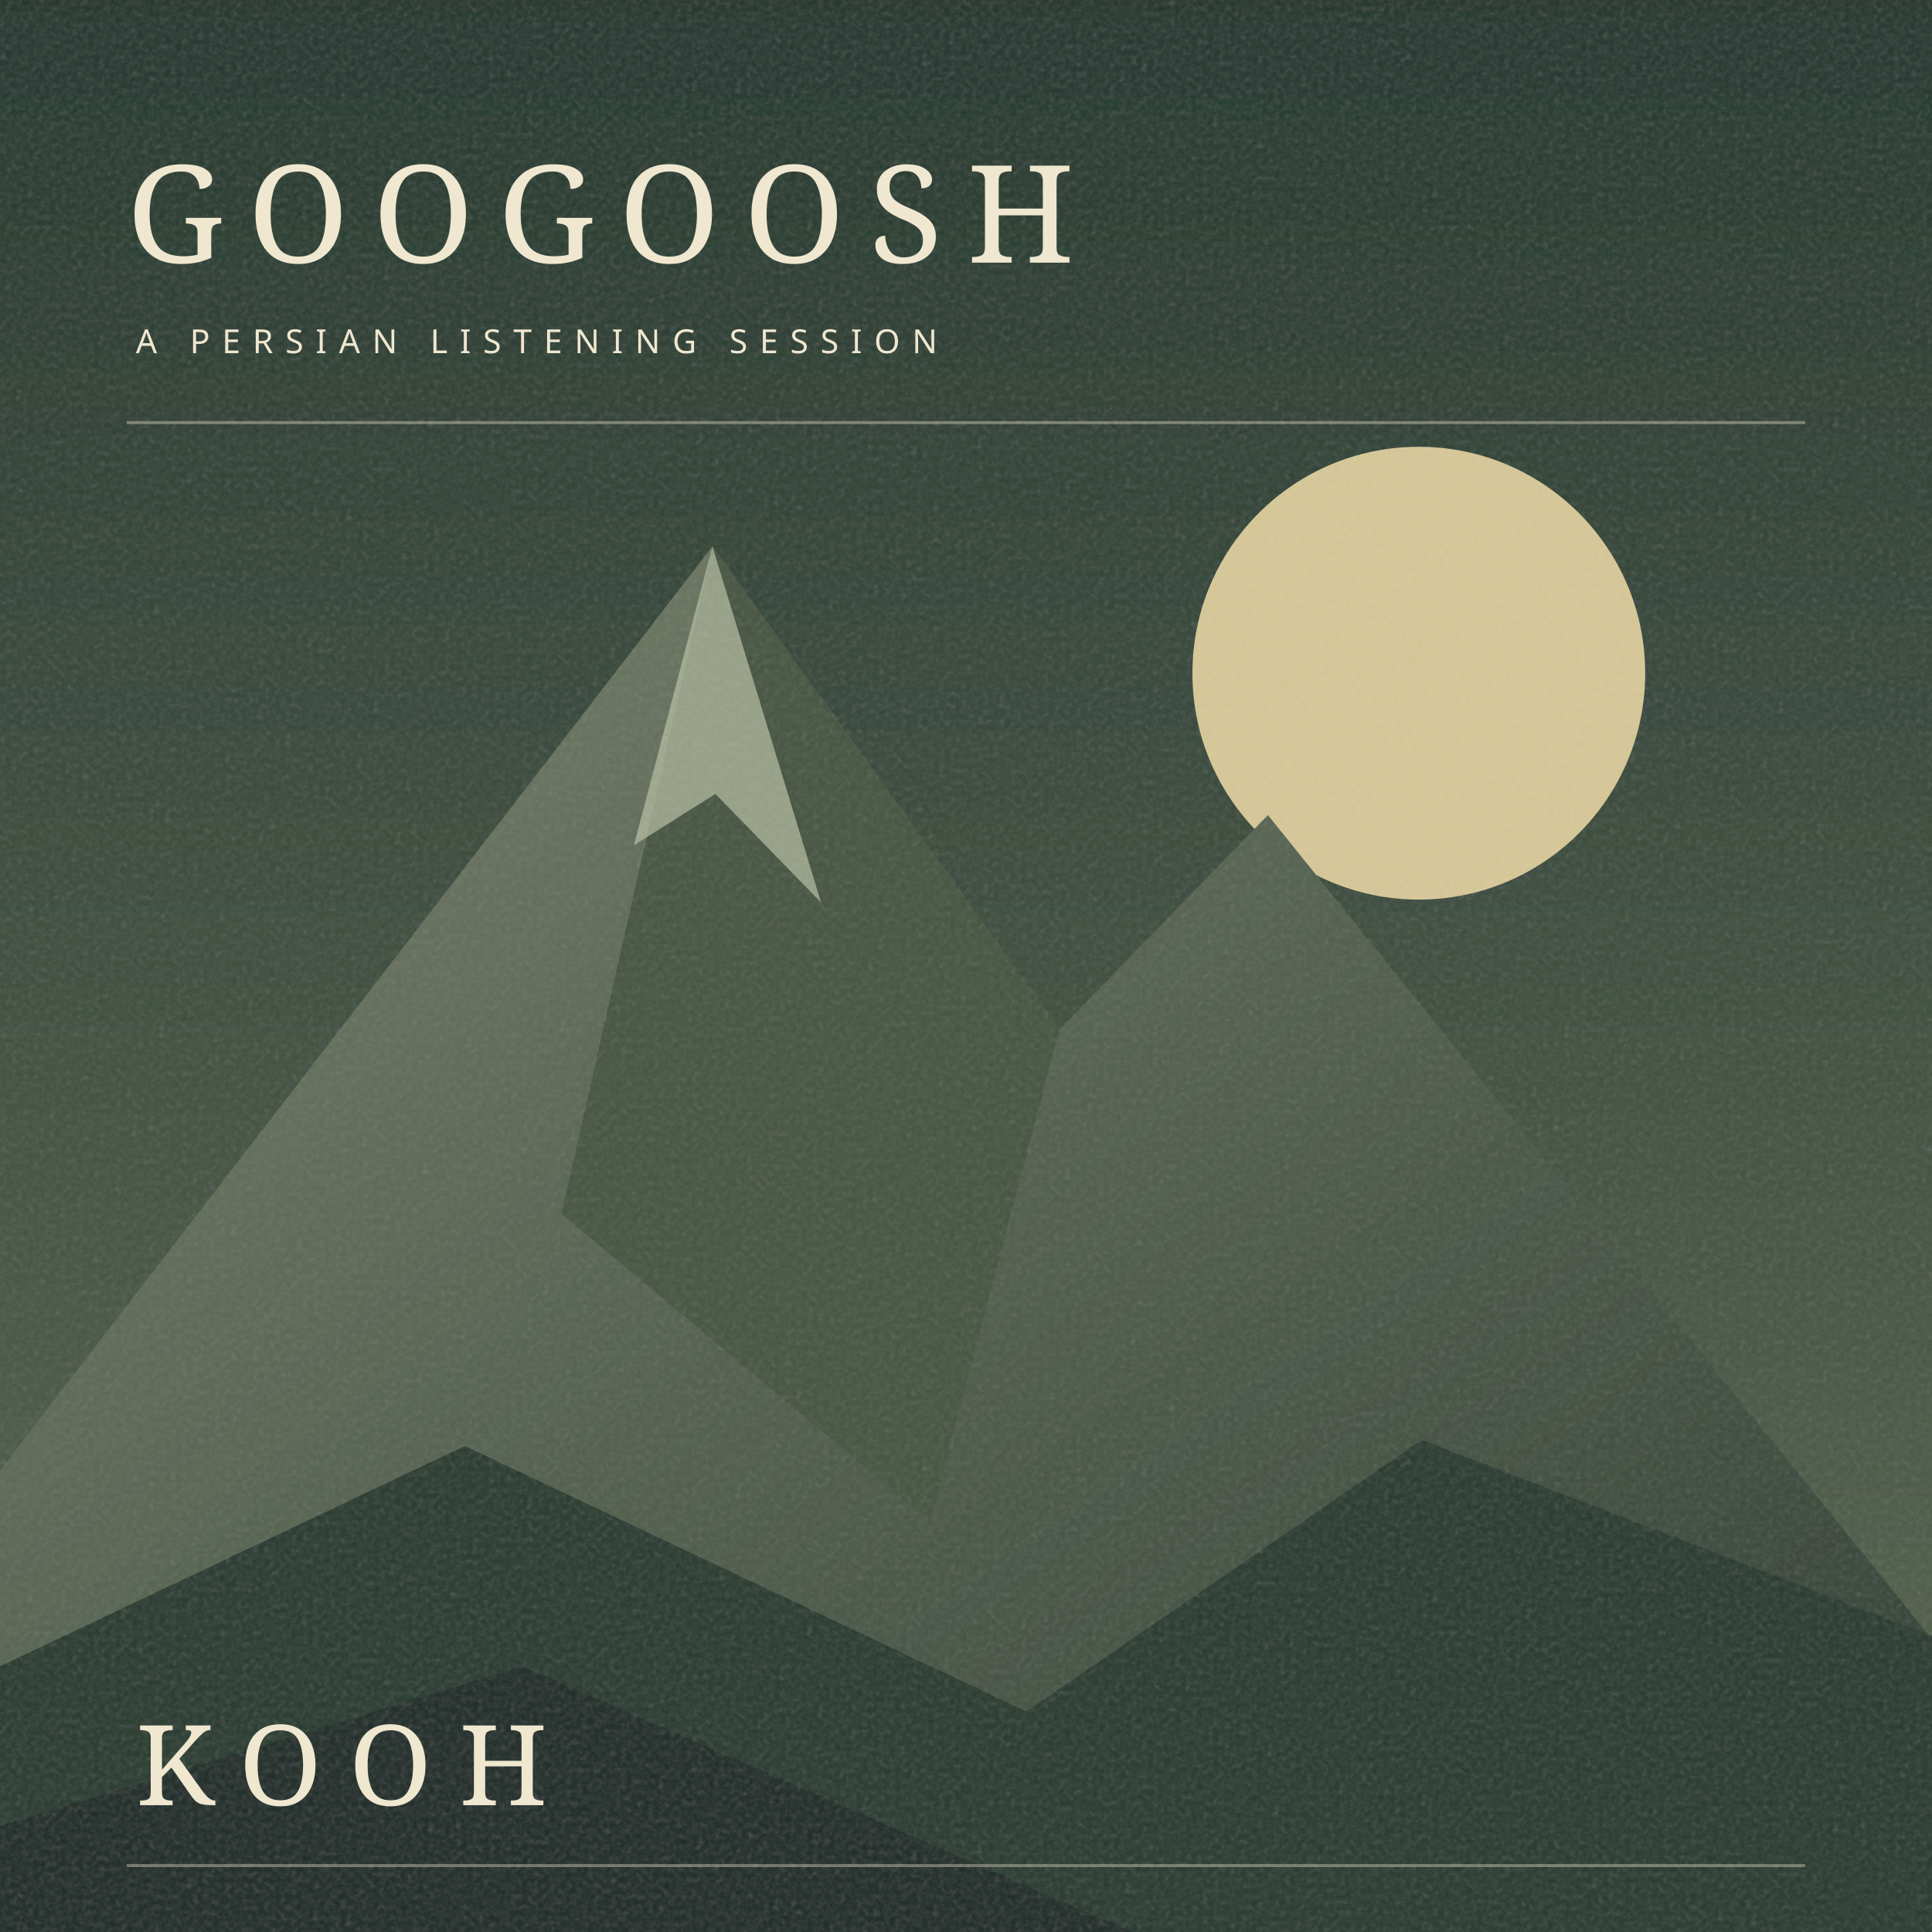
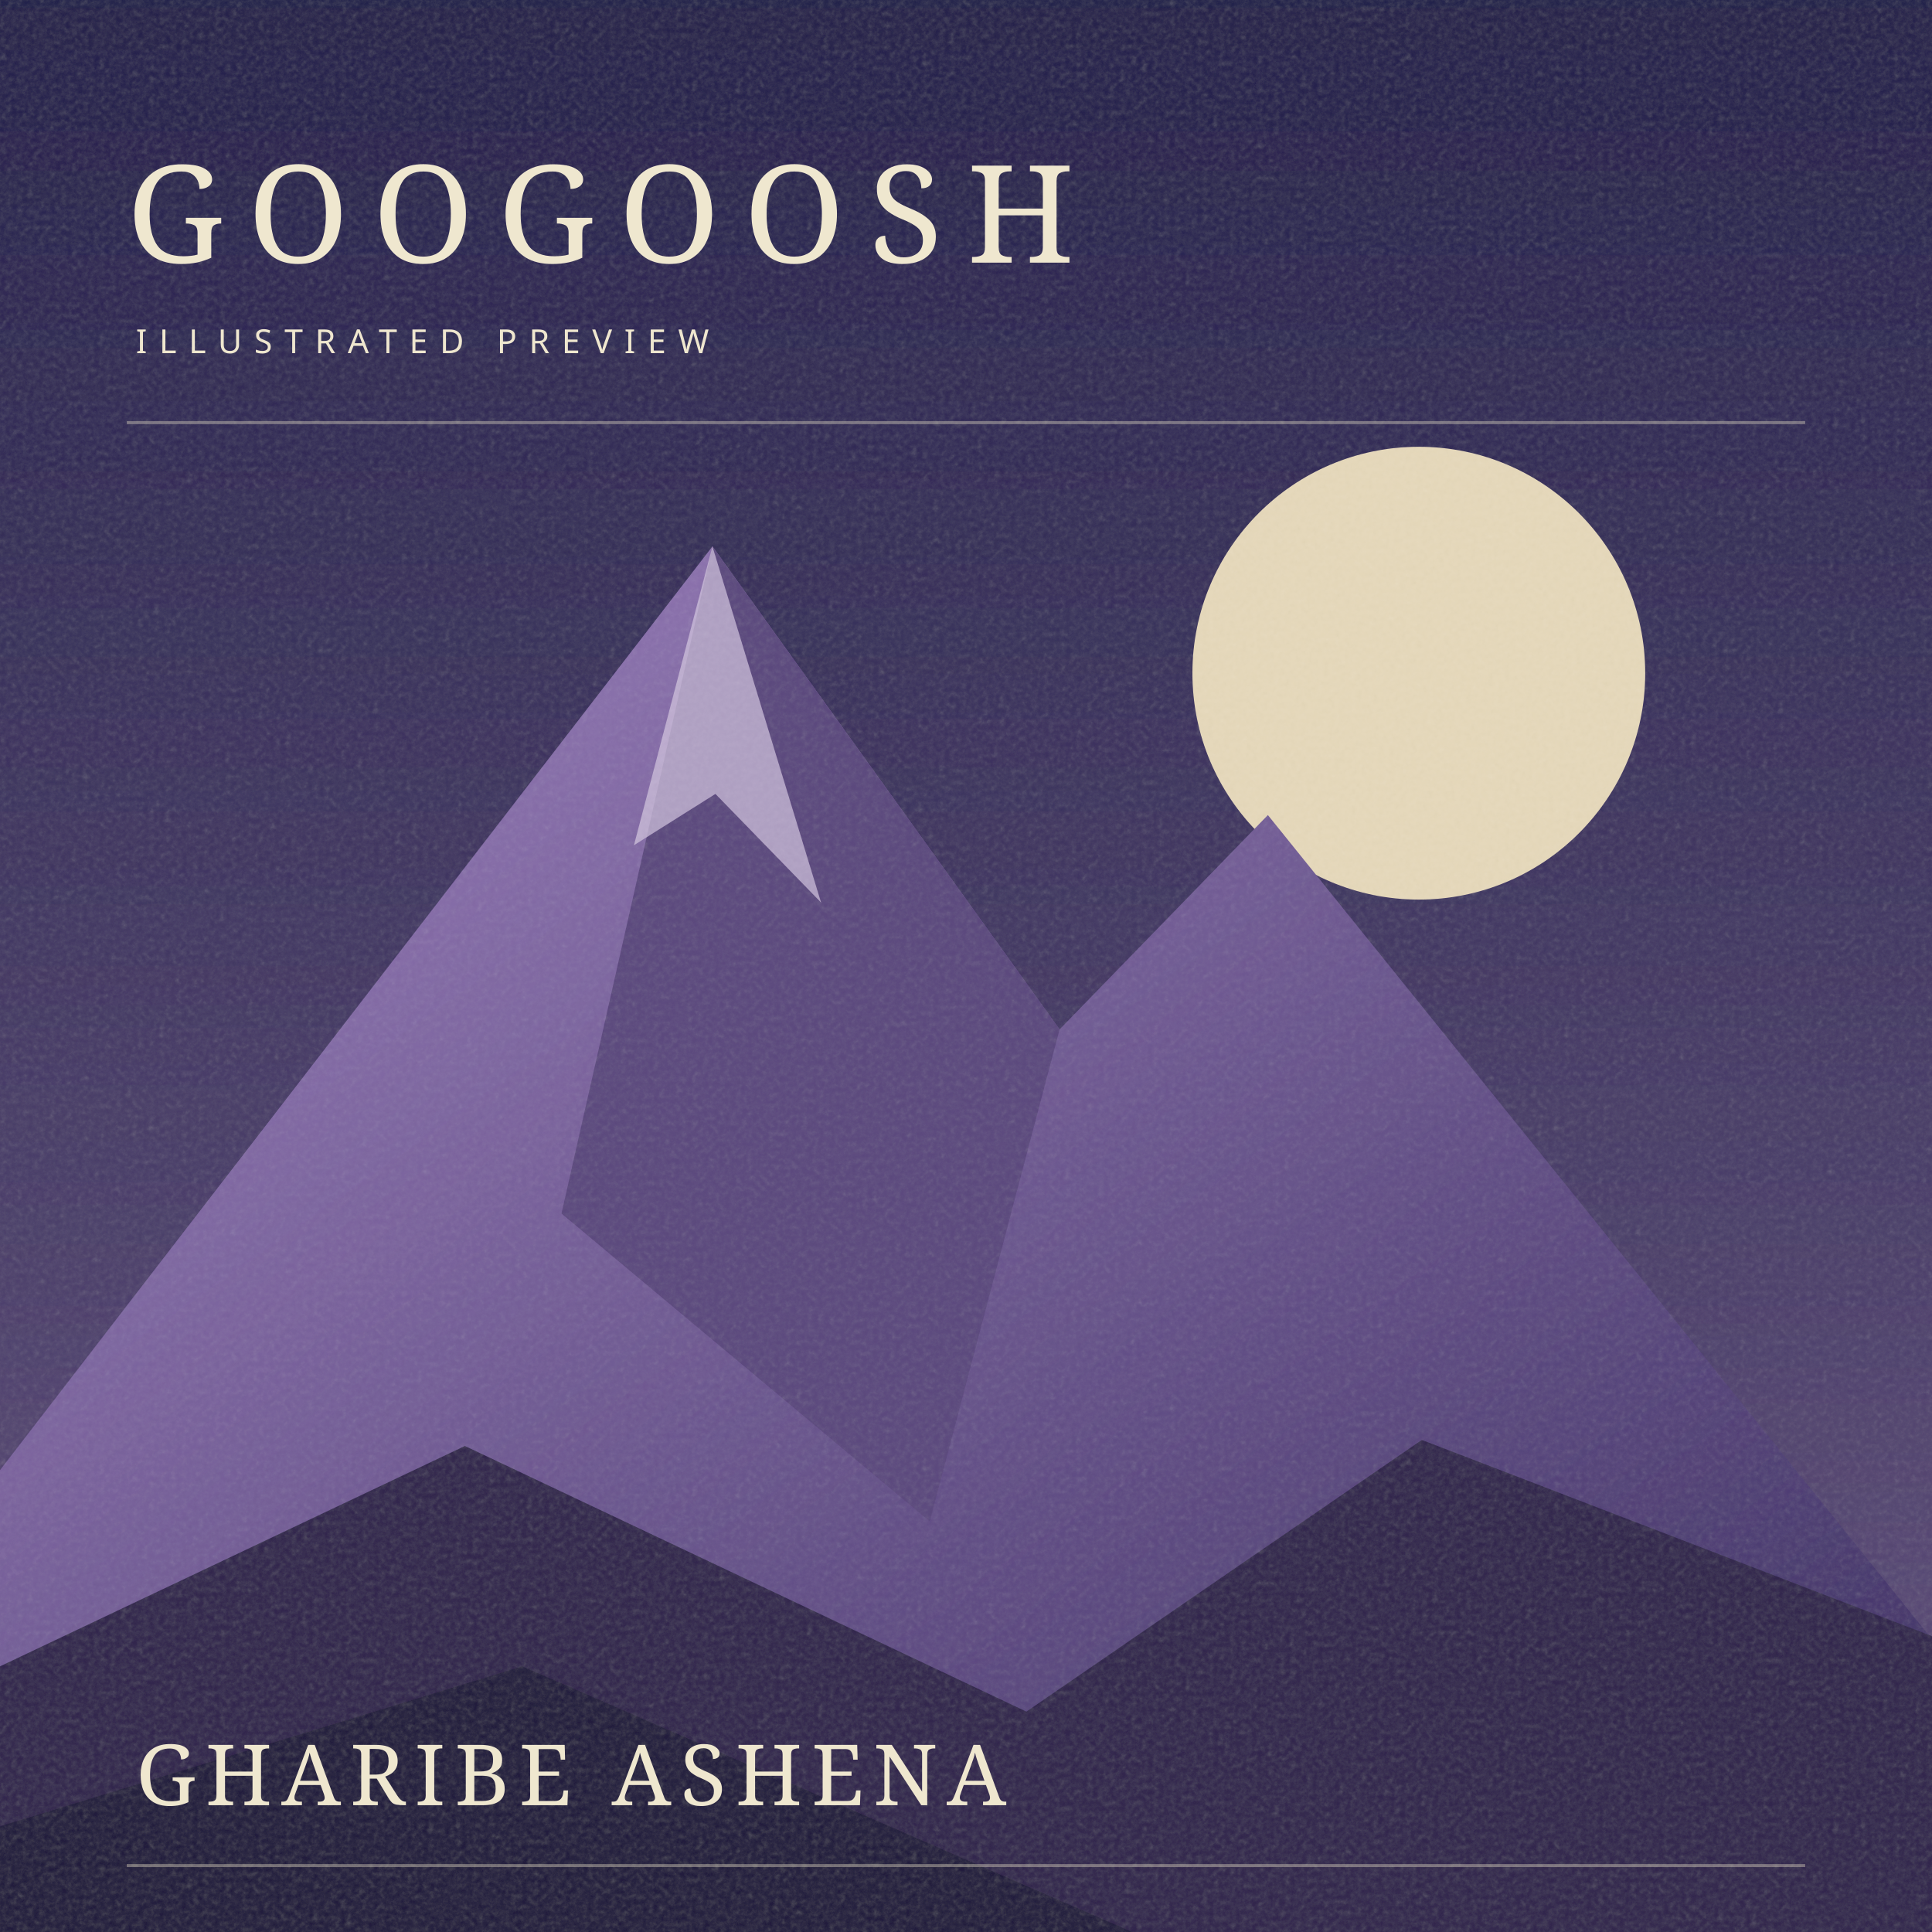
<svg xmlns="http://www.w3.org/2000/svg" viewBox="0 0 640 640">
  <defs>
    <linearGradient id="sky" x2="0" y2="1">
-       <stop stop-color="#25392f" />
-       <stop offset="1" stop-color="#5b6752" />
+       <stop stop-color="#24204b" />
+       <stop offset="1" stop-color="#63517d" />
    </linearGradient>
    <linearGradient id="hill" x2="1" y2="1">
-       <stop stop-color="#77816a" />
-       <stop offset="1" stop-color="#303f34" />
+       <stop stop-color="#9c80bd" />
+       <stop offset="1" stop-color="#3c2e62" />
    </linearGradient>
    <filter id="grain">
      <feTurbulence type="fractalNoise" baseFrequency=".55" numOctaves="3" stitchTiles="stitch" />
      <feColorMatrix type="saturate" values="0" />
      <feComponentTransfer>
        <feFuncA type="linear" slope=".11" />
      </feComponentTransfer>
      <feBlend in="SourceGraphic" mode="soft-light" />
    </filter>
  </defs>
  <g filter="url(#grain)">
    <path fill="url(#sky)" d="M0 0h640v640H0z" />
-     <circle cx="470" cy="223" r="75" fill="#d6c798" />
+     <circle cx="470" cy="223" r="75" fill="#e5d8ba" />
    <path d="M0 487L236 181l115 160 69-71 220 273v97H0z" fill="url(#hill)" />
-     <path d="M236 181l-50 221 122 102 43-163z" fill="#485743" />
-     <path d="M236 181l-26 99 27-17 35 36z" fill="#bac0a5" opacity=".7" />
-     <path d="M0 552l154-73 186 88 131-90 169 65v98H0z" fill="#293c32" />
-     <path d="M0 605l173-53 202 88H0z" fill="#202f29" />
+     <path d="M236 181l-50 221 122 102 43-163z" fill="#5c487e" />
+     <path d="M236 181l-26 99 27-17 35 36z" fill="#d4c7df" opacity=".7" />
+     <path d="M0 552l154-73 186 88 131-90 169 65v98H0z" fill="#32284d" />
+     <path d="M0 605l173-53 202 88H0z" fill="#221c3c" />
  </g>
  <g fill="#efe7cf" font-family="Georgia,serif">
    <text x="42" y="87" font-size="45" letter-spacing="8">GOOGOOSH</text>
-     <text x="45" y="117" font-family="sans-serif" font-size="11" letter-spacing="4">A PERSIAN LISTENING SESSION</text>
-     <text x="45" y="598" font-size="37" letter-spacing="9">KOOH</text>
+     <text x="45" y="117" font-family="sans-serif" font-size="11" letter-spacing="4">ILLUSTRATED PREVIEW</text>
+     <text x="45" y="598" font-size="28" letter-spacing="3">GHARIBE ASHENA</text>
  </g>
  <path d="M42 140h556M42 618h556" stroke="#e6dfc5" stroke-opacity=".4" />
</svg>
